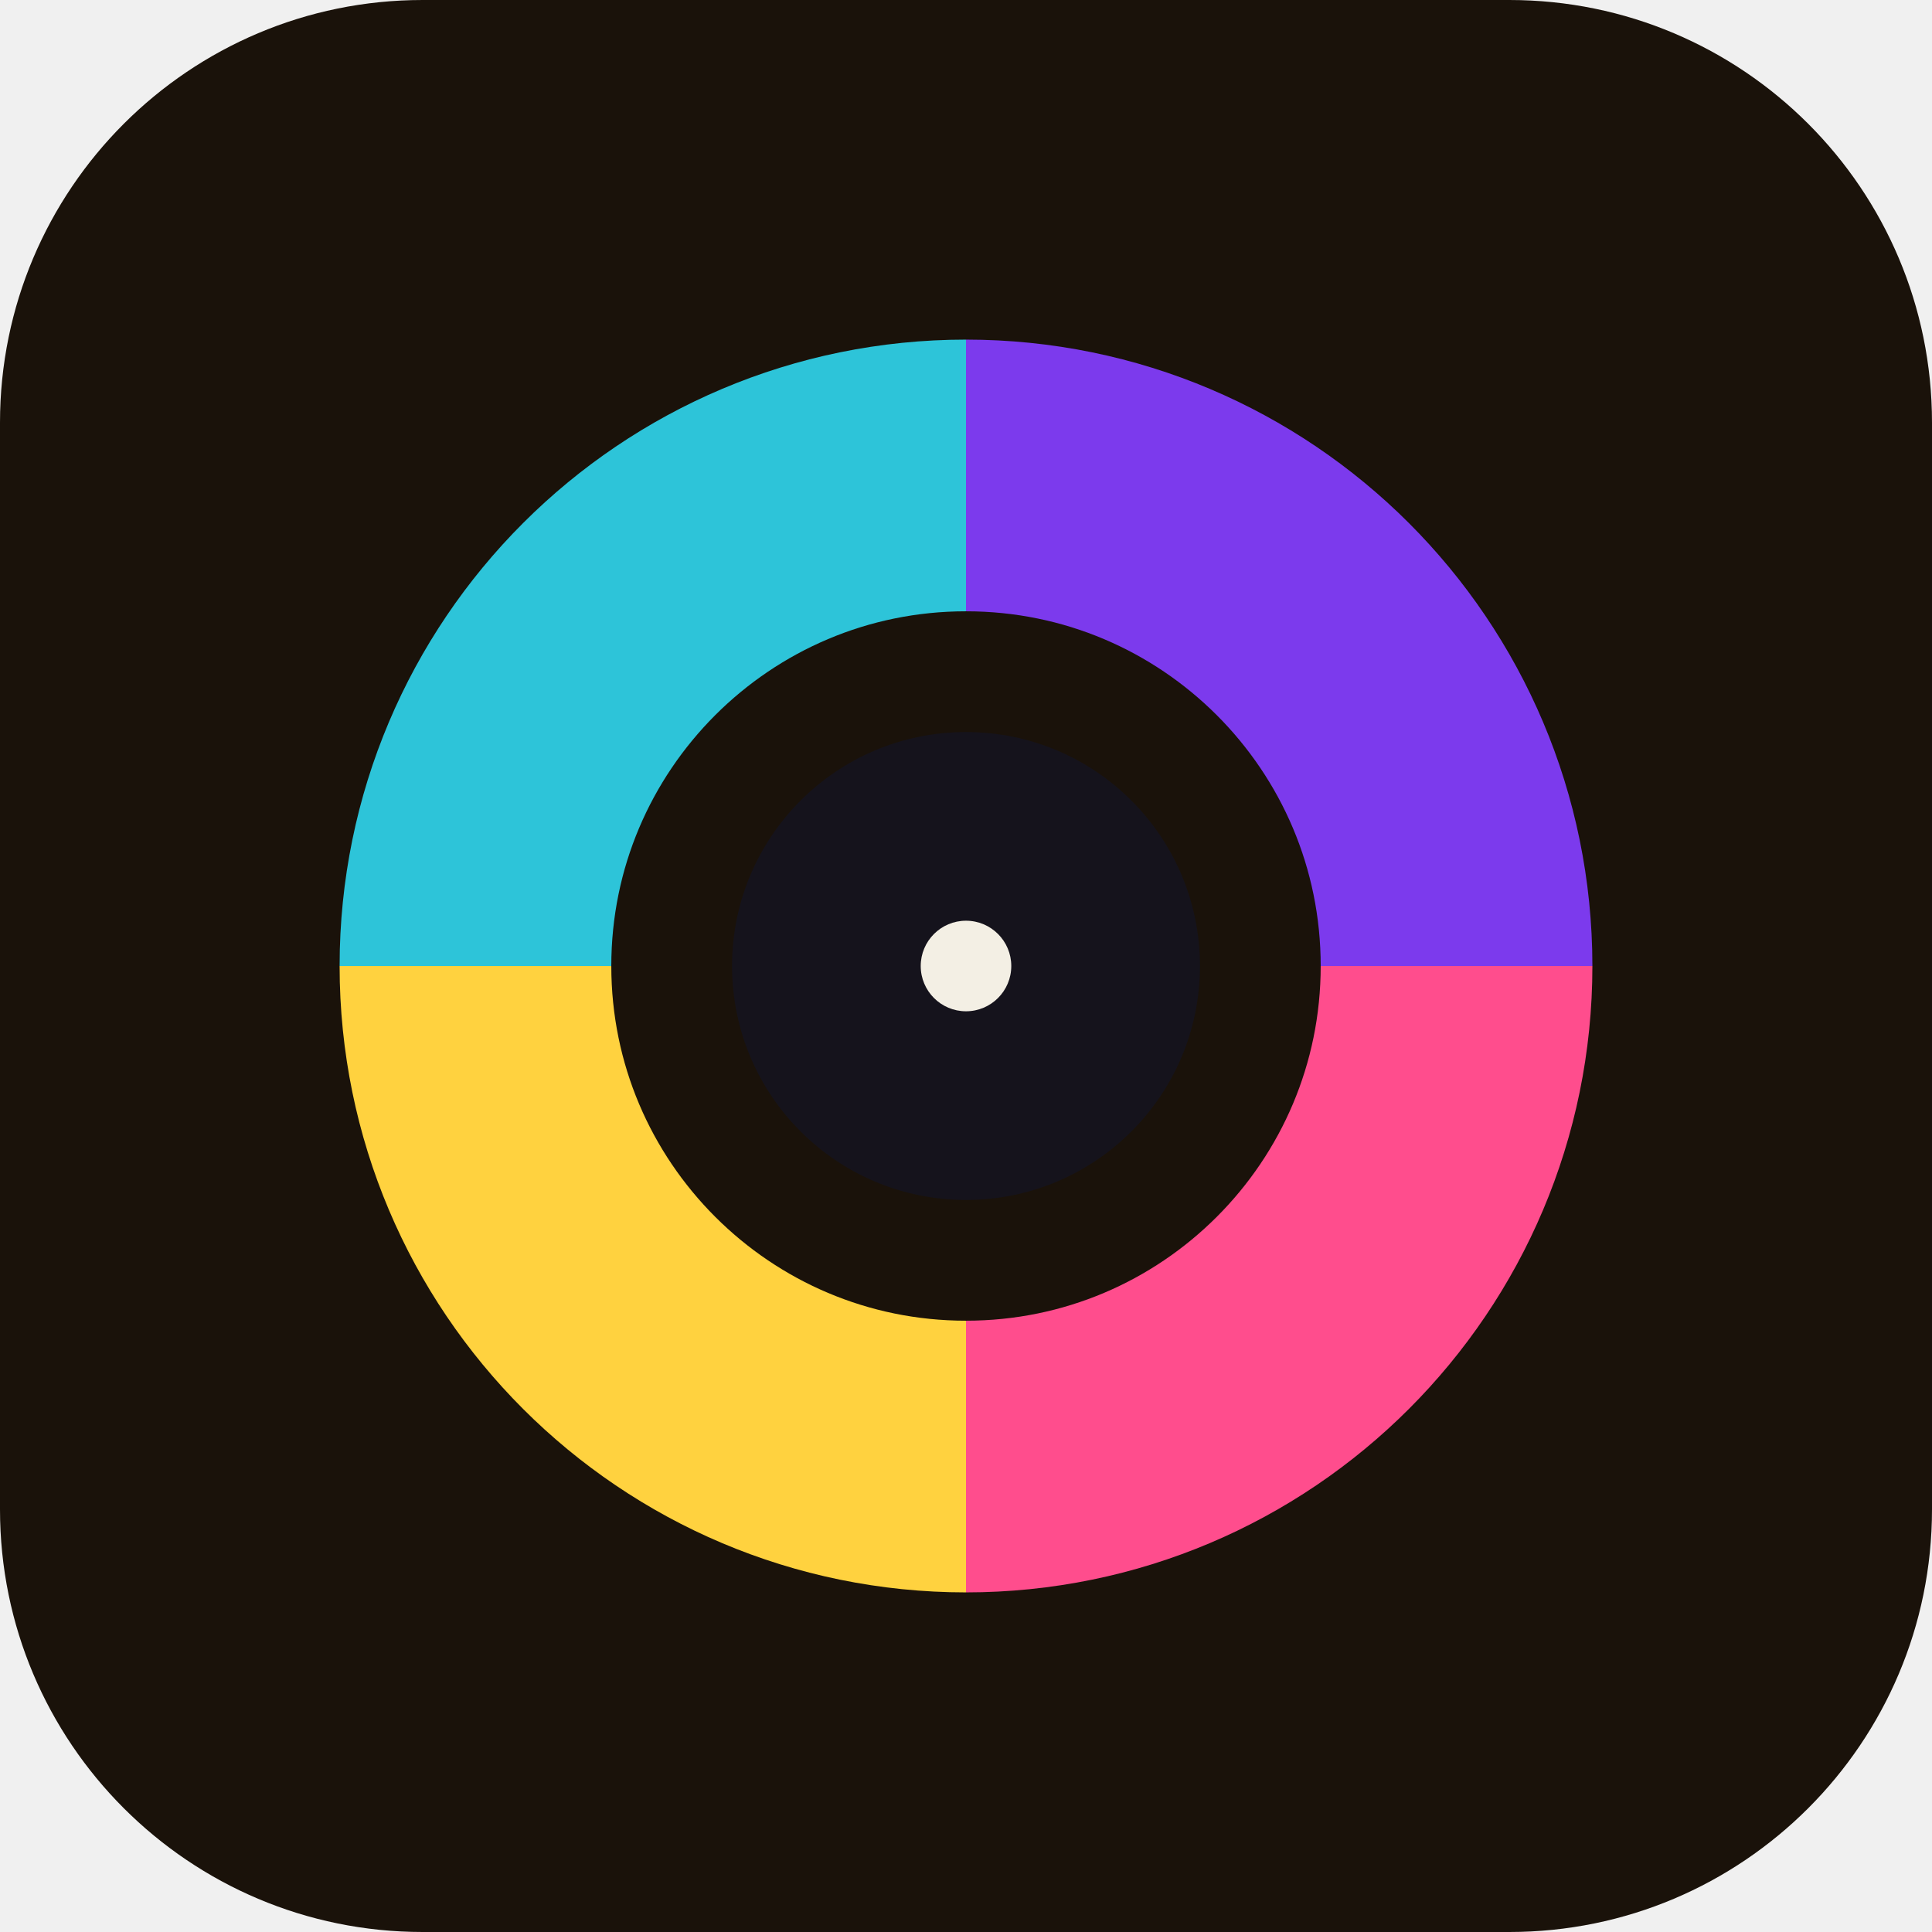
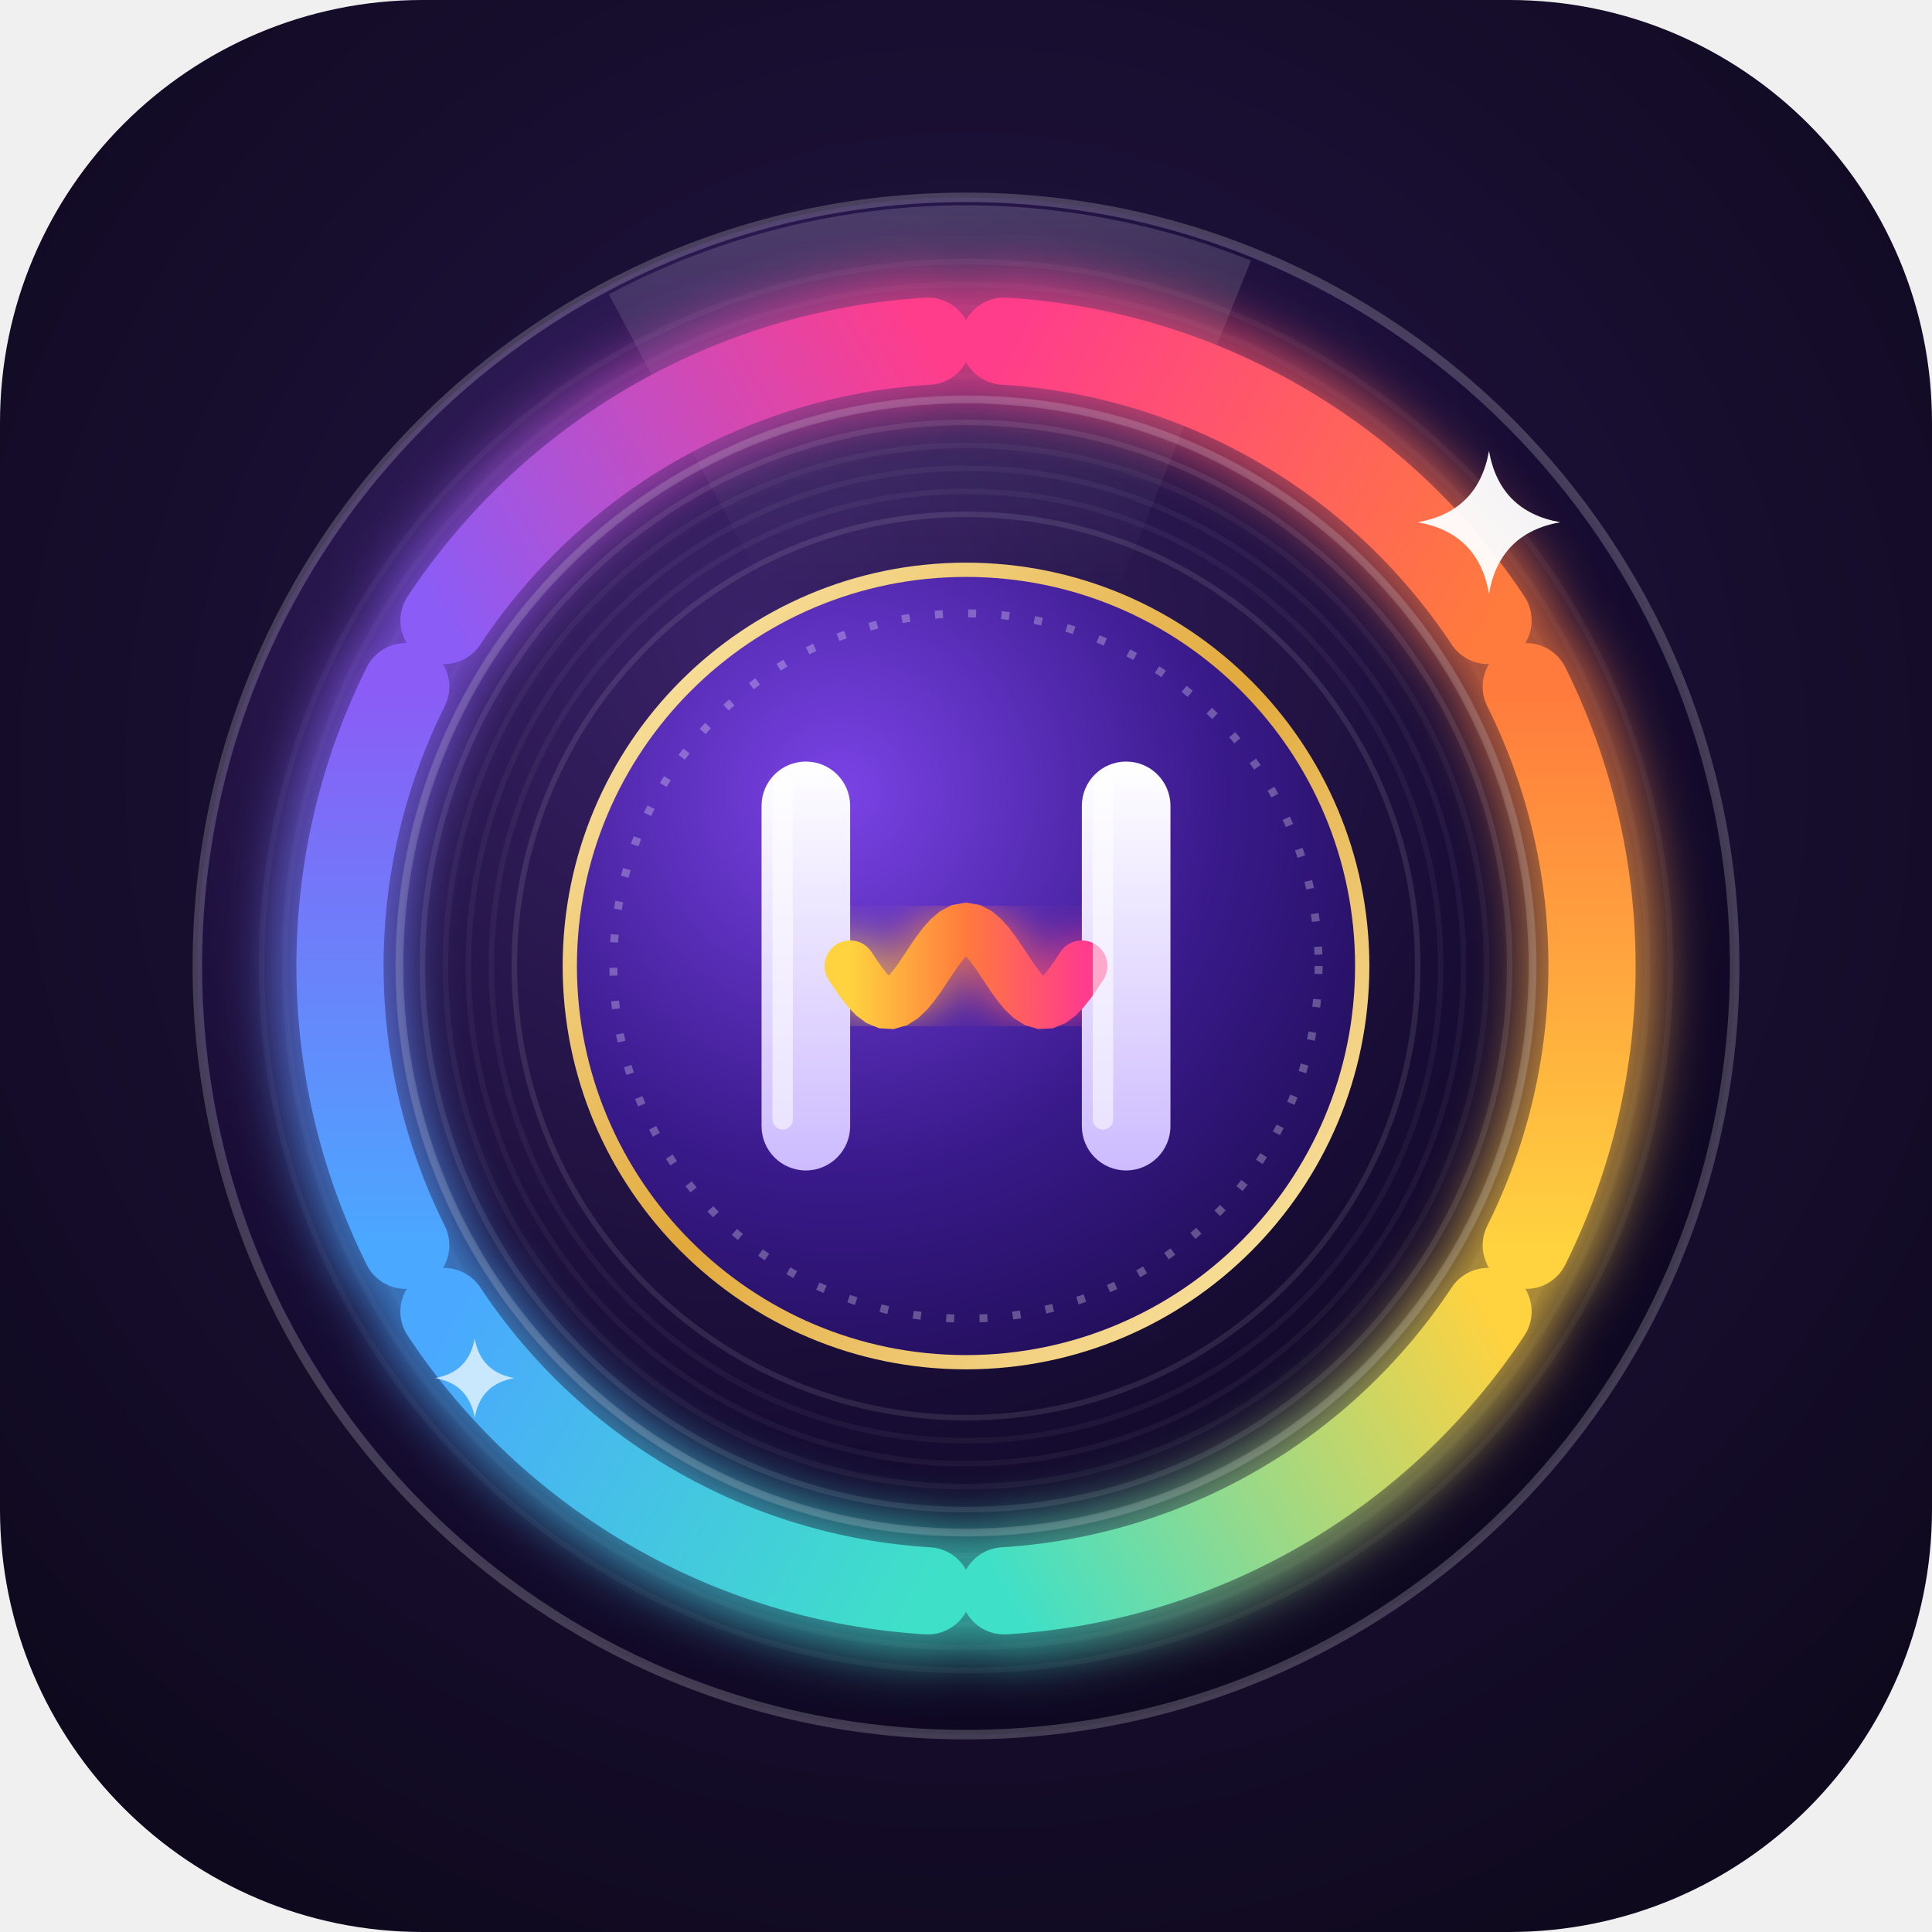
<svg xmlns="http://www.w3.org/2000/svg" viewBox="0 0 512 512">
-   <rect width="512" height="512" rx="112" fill="#1a120a" />
-   <g fill="none" stroke-width="72">
-     <path d="M386 256A130 130 0 0 1 256 386" stroke="#ff4d8d" />
-     <path d="M256 386A130 130 0 0 1 126 256" stroke="#ffd23f" />
-     <path d="M126 256A130 130 0 0 1 256 126" stroke="#2dc4d9" />
-     <path d="M256 126A130 130 0 0 1 386 256" stroke="#7c3aed" />
+   <defs>
+     <radialGradient id="ic-bg" cx=".5" cy=".4" r=".8">
+       <stop offset="0" stop-color="#241548" />
+       <stop offset="1" stop-color="#0b0716" />
+     </radialGradient>
+   </defs>
+   <rect width="512" height="512" rx="112" fill="url(#ic-bg)" />
+   <g transform="translate(46 46) scale(2.1)">
+     <defs>
+       <filter id="ic-blur" x="-30%" y="-30%" width="160%" height="160%">
+         <feGaussianBlur stdDeviation="3.2" />
+       </filter>
+       <linearGradient id="ic-bar" x1="0" y1="0" x2="0" y2="1">
+         <stop offset="0" stop-color="#ffffff" />
+         <stop offset="1" stop-color="#cdbbff" />
+       </linearGradient>
+       <linearGradient id="ic-wave" x1="0" y1="0" x2="1" y2="0">
+         <stop offset="0" stop-color="#ffd23f" />
+         <stop offset=".5" stop-color="#ff7a3d" />
+         <stop offset="1" stop-color="#ff3d8b" />
+       </linearGradient>
+     </defs>
+     <defs>
+       <radialGradient id="ic-body" cx=".36" cy=".28" r=".95">
+         <stop offset="0" stop-color="#3a2268" />
+         <stop offset=".55" stop-color="#170c33" />
+         <stop offset="1" stop-color="#070411" />
+       </radialGradient>
+       <radialGradient id="ic-label" cx=".34" cy=".28" r=".95">
+         <stop offset="0" stop-color="#7a43e6" />
+         <stop offset=".5" stop-color="#3a1a8c" />
+         <stop offset="1" stop-color="#14083e" />
+       </radialGradient>
+       <linearGradient id="ic-gold" x1="0" y1="0" x2="1" y2="1">
+         <stop offset="0" stop-color="#fff0b8" />
+         <stop offset=".5" stop-color="#e2a93b" />
+         <stop offset="1" stop-color="#fff0b8" />
+       </linearGradient>
+       <linearGradient id="ic-sheen" x1=".5" y1=".5" x2=".5" y2="0">
+         <stop offset="0" stop-color="#fff" stop-opacity="0" />
+         <stop offset="1" stop-color="#fff" stop-opacity=".16" />
+       </linearGradient>
+     </defs>
+     <circle cx="100" cy="100" r="97" fill="url(#ic-body)" />
+     <circle cx="100" cy="100" r="57" fill="none" stroke="#fff" stroke-opacity="0.1" stroke-width=".7" />
+     <circle cx="100" cy="100" r="59.9" fill="none" stroke="#fff" stroke-opacity="0.045" stroke-width=".7" />
+     <circle cx="100" cy="100" r="62.8" fill="none" stroke="#fff" stroke-opacity="0.045" stroke-width=".7" />
+     <circle cx="100" cy="100" r="65.7" fill="none" stroke="#fff" stroke-opacity="0.045" stroke-width=".7" />
+     <circle cx="100" cy="100" r="68.6" fill="none" stroke="#fff" stroke-opacity="0.1" stroke-width=".7" />
+     <circle cx="100" cy="100" r="71.5" fill="none" stroke="#fff" stroke-opacity="0.045" stroke-width=".7" />
+     <circle cx="100" cy="100" r="74.4" fill="none" stroke="#fff" stroke-opacity="0.045" stroke-width=".7" />
+     <circle cx="100" cy="100" r="77.3" fill="none" stroke="#fff" stroke-opacity="0.045" stroke-width=".7" />
+     <circle cx="100" cy="100" r="80.2" fill="none" stroke="#fff" stroke-opacity="0.1" stroke-width=".7" />
+     <circle cx="100" cy="100" r="83.1" fill="none" stroke="#fff" stroke-opacity="0.045" stroke-width=".7" />
+     <circle cx="100" cy="100" r="86" fill="none" stroke="#fff" stroke-opacity="0.045" stroke-width=".7" />
+     <circle cx="100" cy="100" r="88.9" fill="none" stroke="#fff" stroke-opacity="0.045" stroke-width=".7" />
+     <path d="M100 100L54.93 15.24A96 96 0 0 1 135.96 10.99Z" fill="url(#ic-sheen)" />
+     <path d="M100 100L145.07 184.76A96 96 0 0 1 64.04 189.01Z" fill="url(#ic-sheen)" />
+     <defs>
+       <linearGradient id="ic-r0" gradientUnits="userSpaceOnUse" x1="104.82" y1="21.15" x2="165.88" y2="56.4">
+         <stop offset="0" stop-color="#ff3d8b" />
+         <stop offset="1" stop-color="#ff7a3d" />
+       </linearGradient>
+       <linearGradient id="ic-r1" gradientUnits="userSpaceOnUse" x1="170.7" y1="64.75" x2="170.7" y2="135.25">
+         <stop offset="0" stop-color="#ff7a3d" />
+         <stop offset="1" stop-color="#ffd23f" />
+       </linearGradient>
+       <linearGradient id="ic-r2" gradientUnits="userSpaceOnUse" x1="165.88" y1="143.6" x2="104.82" y2="178.85">
+         <stop offset="0" stop-color="#ffd23f" />
+         <stop offset="1" stop-color="#3fe0c8" />
+       </linearGradient>
+       <linearGradient id="ic-r3" gradientUnits="userSpaceOnUse" x1="95.18" y1="178.85" x2="34.12" y2="143.6">
+         <stop offset="0" stop-color="#3fe0c8" />
+         <stop offset="1" stop-color="#4aa8ff" />
+       </linearGradient>
+       <linearGradient id="ic-r4" gradientUnits="userSpaceOnUse" x1="29.3" y1="135.25" x2="29.3" y2="64.75">
+         <stop offset="0" stop-color="#4aa8ff" />
+         <stop offset="1" stop-color="#8b5cf6" />
+       </linearGradient>
+       <linearGradient id="ic-r5" gradientUnits="userSpaceOnUse" x1="34.12" y1="56.4" x2="95.18" y2="21.15">
+         <stop offset="0" stop-color="#8b5cf6" />
+         <stop offset="1" stop-color="#ff3d8b" />
+       </linearGradient>
+     </defs>
+     <g filter="url(#ic-blur)" opacity=".7">
+       <path d="M104.82 21.15A79 79 0 0 1 165.88 56.4" stroke="url(#ic-r0)" stroke-width="17" stroke-linecap="round" fill="none" />
+       <path d="M170.7 64.75A79 79 0 0 1 170.7 135.25" stroke="url(#ic-r1)" stroke-width="17" stroke-linecap="round" fill="none" />
+       <path d="M165.88 143.6A79 79 0 0 1 104.82 178.85" stroke="url(#ic-r2)" stroke-width="17" stroke-linecap="round" fill="none" />
+       <path d="M95.18 178.85A79 79 0 0 1 34.12 143.6" stroke="url(#ic-r3)" stroke-width="17" stroke-linecap="round" fill="none" />
+       <path d="M29.3 135.25A79 79 0 0 1 29.3 64.75" stroke="url(#ic-r4)" stroke-width="17" stroke-linecap="round" fill="none" />
+       <path d="M34.12 56.4A79 79 0 0 1 95.18 21.15" stroke="url(#ic-r5)" stroke-width="17" stroke-linecap="round" fill="none" />
+     </g>
+     <path d="M104.82 21.15A79 79 0 0 1 165.88 56.4" stroke="url(#ic-r0)" stroke-width="11" stroke-linecap="round" fill="none" />
+     <path d="M170.7 64.75A79 79 0 0 1 170.7 135.25" stroke="url(#ic-r1)" stroke-width="11" stroke-linecap="round" fill="none" />
+     <path d="M165.88 143.6A79 79 0 0 1 104.82 178.85" stroke="url(#ic-r2)" stroke-width="11" stroke-linecap="round" fill="none" />
+     <path d="M95.18 178.85A79 79 0 0 1 34.12 143.6" stroke="url(#ic-r3)" stroke-width="11" stroke-linecap="round" fill="none" />
+     <path d="M29.3 135.25A79 79 0 0 1 29.3 64.75" stroke="url(#ic-r4)" stroke-width="11" stroke-linecap="round" fill="none" />
+     <path d="M34.12 56.4A79 79 0 0 1 95.18 21.15" stroke="url(#ic-r5)" stroke-width="11" stroke-linecap="round" fill="none" />
+     <circle cx="100" cy="100" r="71.5" fill="none" stroke="#fff" stroke-opacity=".16" stroke-width="1" />
+     <circle cx="100" cy="100" r="97" fill="none" stroke="#fff" stroke-opacity=".2" stroke-width="1.2" />
+     <circle cx="100" cy="100" r="50" fill="url(#ic-label)" />
+     <circle cx="100" cy="100" r="50" fill="none" stroke="url(#ic-gold)" stroke-width="1.8" />
+     <circle cx="100" cy="100" r="44.5" fill="none" stroke="#fff" stroke-opacity=".28" stroke-width="1" stroke-dasharray="1 3.2" />
+     <g transform="translate(100 100) scale(0.86)">
+       <path d="M-17 0L-16.15 1.28L-15.3 2.5L-14.45 3.57L-13.6 4.45L-12.75 5.08L-11.9 5.43L-11.05 5.48L-10.2 5.23L-9.35 4.69L-8.5 3.89L-7.65 2.87L-6.8 1.7L-5.95 0.43L-5.1 -0.86L-4.25 -2.1L-3.4 -3.23L-2.55 -4.18L-1.7 -4.9L-0.85 -5.35L0 -5.5L0.85 -5.35L1.7 -4.9L2.55 -4.18L3.4 -3.23L4.25 -2.1L5.1 -0.86L5.95 0.43L6.8 1.7L7.65 2.87L8.5 3.89L9.35 4.69L10.2 5.23L11.05 5.48L11.9 5.43L12.75 5.08L13.6 4.45L14.45 3.57L15.3 2.5L16.15 1.28L17 0" stroke="url(#ic-wave)" stroke-width="9" stroke-linecap="round" fill="none" filter="url(#ic-blur)" opacity=".75" />
+       <rect x="-30" y="-30" width="13" height="60" rx="6.5" fill="url(#ic-bar)" />
+       <rect x="17" y="-30" width="13" height="60" rx="6.5" fill="url(#ic-bar)" />
+       <path d="M-17 0L-16.15 1.28L-15.3 2.5L-14.45 3.57L-13.6 4.45L-12.75 5.08L-11.9 5.43L-11.05 5.48L-10.2 5.23L-9.35 4.69L-8.5 3.89L-7.65 2.87L-6.8 1.7L-5.95 0.43L-5.1 -0.86L-4.25 -2.1L-3.4 -3.23L-2.55 -4.18L-1.7 -4.9L-0.85 -5.35L0 -5.5L0.85 -5.35L1.7 -4.9L2.55 -4.18L3.4 -3.23L4.25 -2.1L5.1 -0.86L5.95 0.43L6.8 1.7L7.65 2.87L8.5 3.89L9.35 4.69L10.2 5.23L11.05 5.48L11.9 5.43L12.75 5.08L13.6 4.45L14.45 3.57L15.3 2.5L16.15 1.28L17 0" stroke="url(#ic-wave)" stroke-width="7.5" stroke-linecap="round" fill="none" />
+       <rect x="-28.4" y="-28" width="3" height="52" rx="1.5" fill="#fff" opacity=".55" />
+       <rect x="18.6" y="-28" width="3" height="52" rx="1.5" fill="#fff" opacity=".55" />
+     </g>
+     <path d="M166 35Q167.35 42.65 175 44Q167.35 45.35 166 53Q164.65 45.35 157 44Q164.65 42.65 166 35Z" fill="#fff" opacity="0.95" />
+     <path d="M38 147Q38.75 151.25 43 152Q38.75 152.75 38 157Q37.25 152.75 33 152Q37.25 151.25 38 147Z" fill="#fff" opacity="0.7" />
  </g>
-   <circle cx="256" cy="256" r="62" fill="#15131c" />
-   <circle cx="256" cy="256" r="12" fill="#f3efe4" />
</svg>
